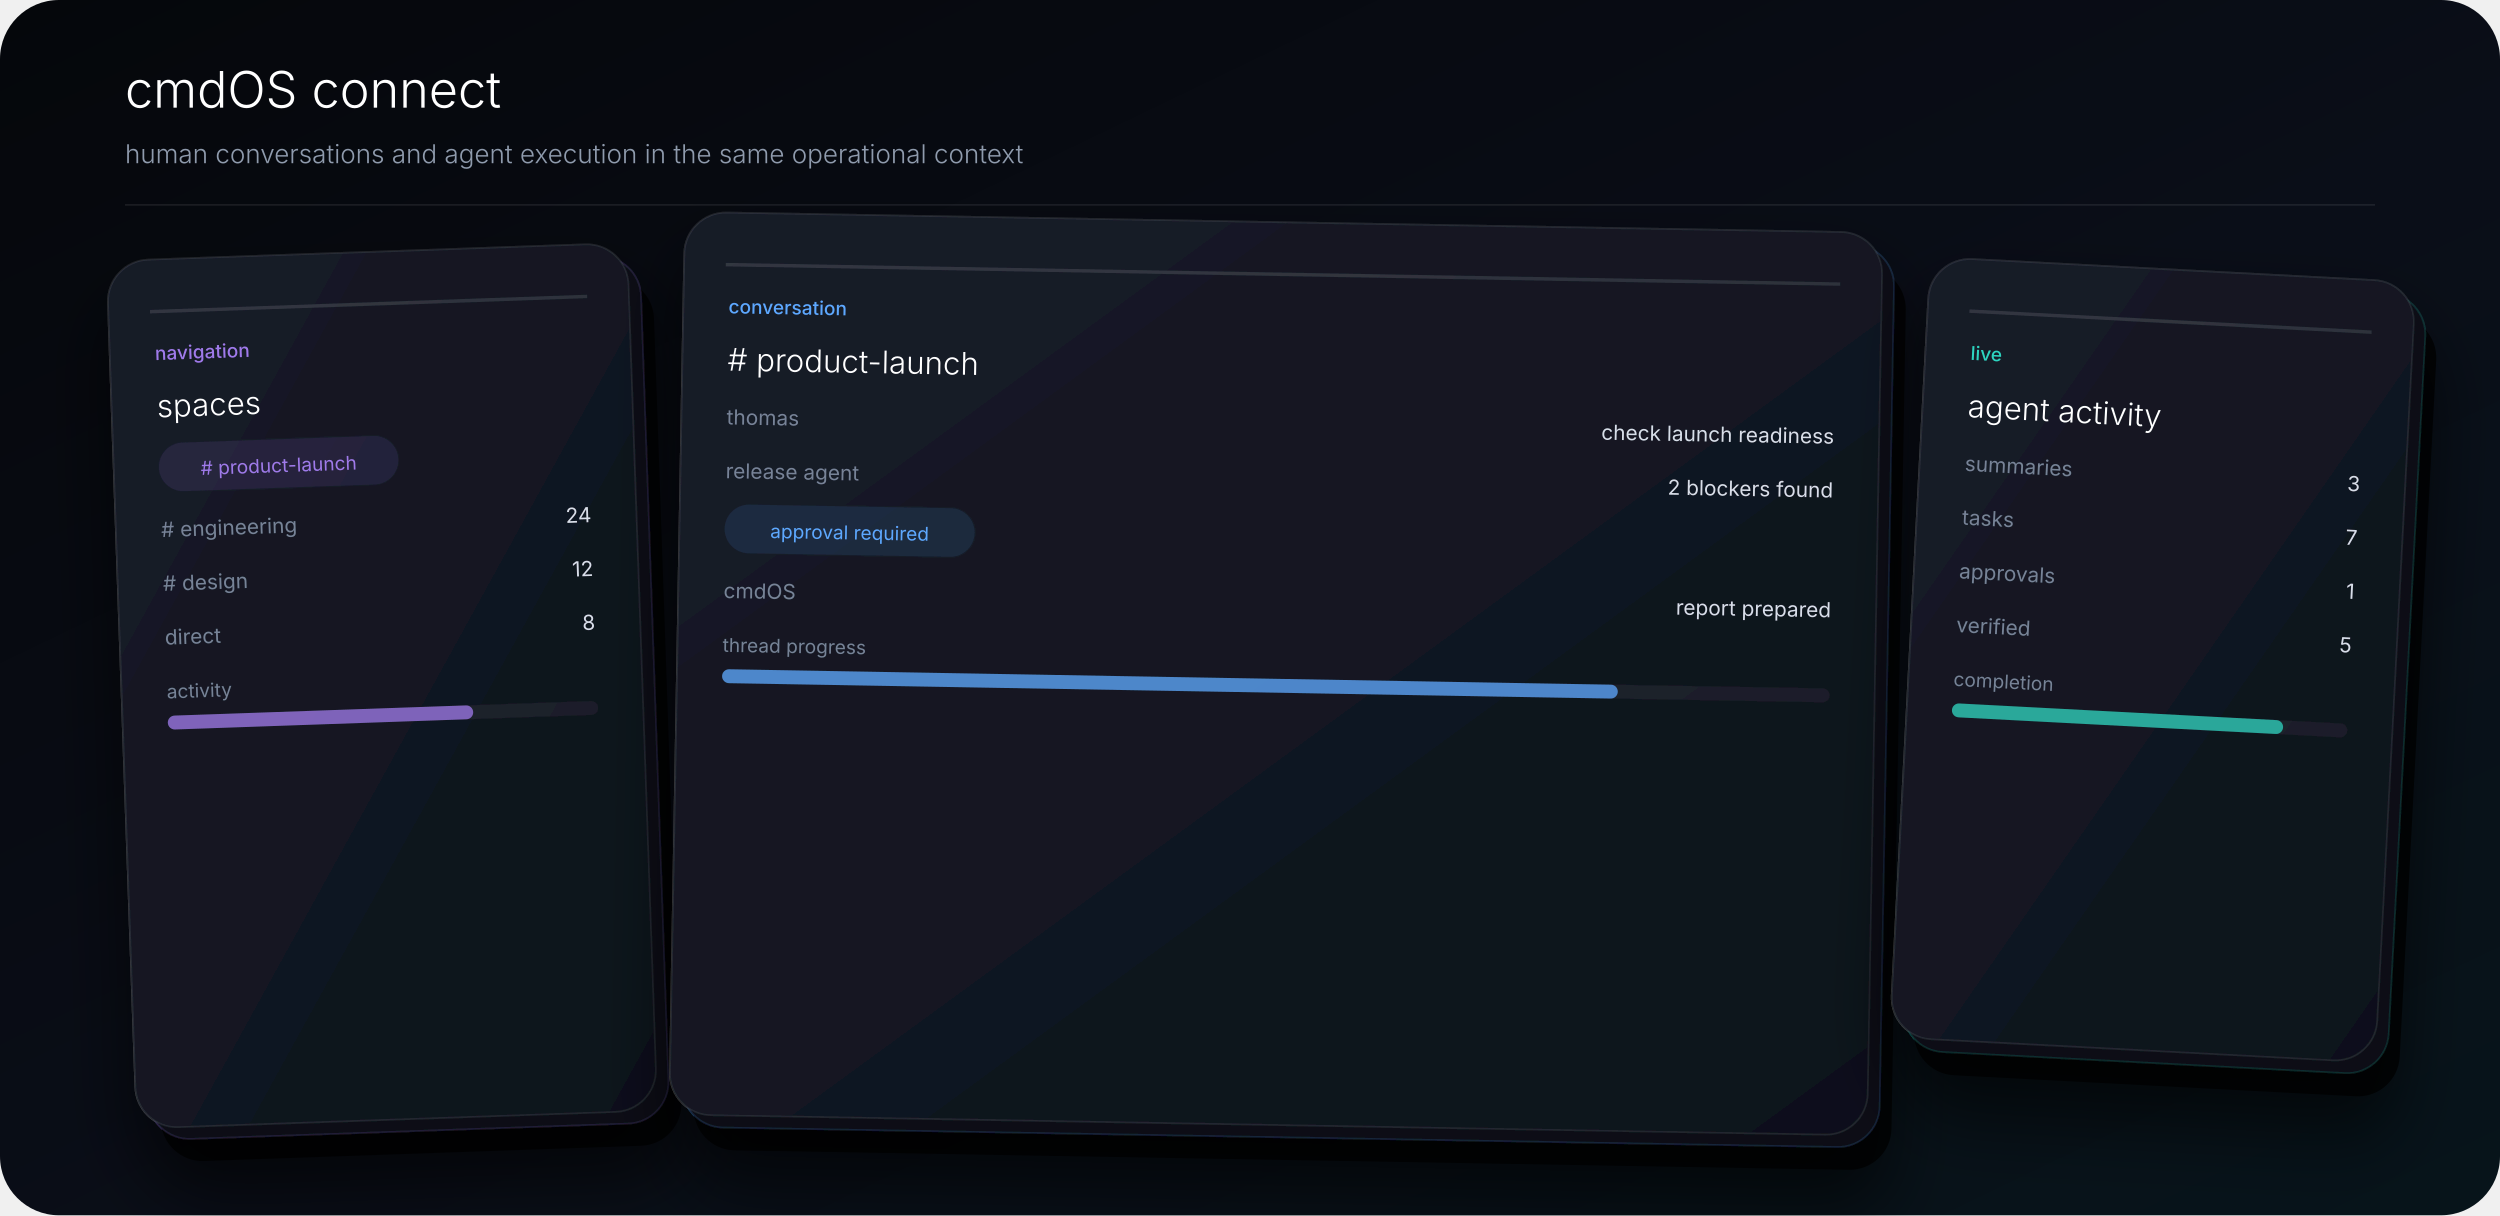
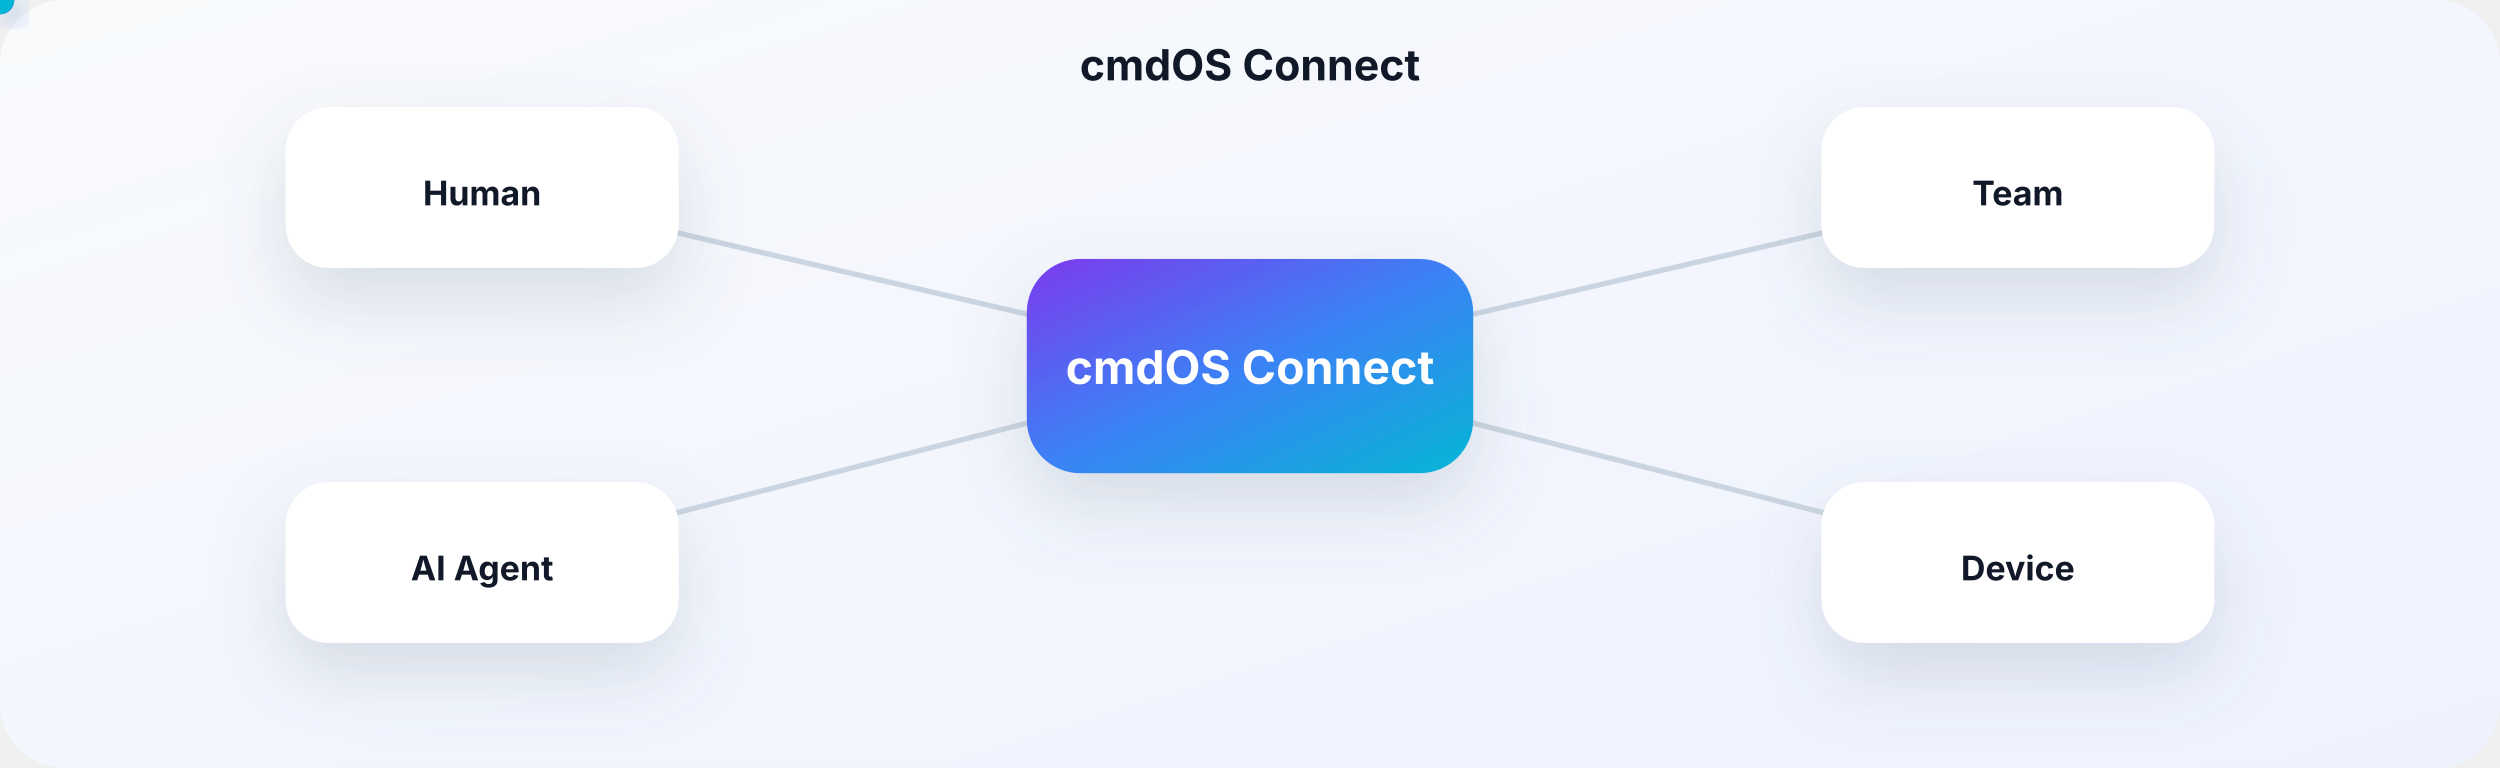
- <svg xmlns="http://www.w3.org/2000/svg" width="1440" height="700" viewBox="0 0 1440 700">
+ <svg xmlns="http://www.w3.org/2000/svg" width="1400" height="430" viewBox="0 0 1400 430">
  <defs>
    <linearGradient id="bg" x1="0" y1="0" x2="1" y2="1">
-       <stop offset="0" stop-color="#05070b" />
-       <stop offset=".55" stop-color="#0a0e18" />
-       <stop offset="1" stop-color="#07141a" />
+       <stop offset="0" stop-color="#F8FAFC" />
+       <stop offset="1" stop-color="#EEF2FF" />
    </linearGradient>
-     <linearGradient id="surface" x1="0" y1="0" x2="1" y2="1">
-       <stop offset="0" stop-color="#171c28" />
-       <stop offset="1" stop-color="#0d111a" />
+     <linearGradient id="accent" x1="0" y1="0" x2="1" y2="1">
+       <stop offset="0" stop-color="#7C3AED" />
+       <stop offset="0.5" stop-color="#3B82F6" />
+       <stop offset="1" stop-color="#06B6D4" />
    </linearGradient>
-     <linearGradient id="surface2" x1="0" y1="0" x2="1" y2="1">
-       <stop offset="0" stop-color="#202736" />
-       <stop offset="1" stop-color="#111722" />
-     </linearGradient>
-     <linearGradient id="brand" x1="0" y1="0" x2="1" y2="1">
-       <stop offset="0" stop-color="#9f7aea" />
-       <stop offset=".5" stop-color="#5da8ff" />
-       <stop offset="1" stop-color="#2dd4bf" />
-     </linearGradient>
-     <linearGradient id="metal" x1="0" y1="0" x2="1" y2="1">
-       <stop offset="0" stop-color="#f8fafc" />
-       <stop offset=".25" stop-color="#64748b" />
-       <stop offset=".52" stop-color="#ffffff" />
-       <stop offset=".78" stop-color="#334155" />
-       <stop offset="1" stop-color="#cbd5e1" />
-     </linearGradient>
-     <radialGradient id="orb">
-       <stop offset="0" stop-color="#7c3aed" stop-opacity=".28" />
-       <stop offset=".55" stop-color="#38bdf8" stop-opacity=".10" />
-       <stop offset="1" stop-color="#05070b" stop-opacity="0" />
-     </radialGradient>
-     <filter id="shadow" x="-80%" y="-80%" width="260%" height="260%">
-       <feDropShadow dx="0" dy="24" stdDeviation="20" flood-color="#000000" flood-opacity=".62" />
+     <filter id="shadow" x="-30%" y="-30%" width="160%" height="160%">
+       <feDropShadow dx="0" dy="18" stdDeviation="20" flood-color="#64748B" flood-opacity=".20" />
    </filter>
-     <filter id="smallShadow" x="-50%" y="-50%" width="200%" height="200%">
-       <feDropShadow dx="0" dy="12" stdDeviation="10" flood-color="#000000" flood-opacity=".48" />
-     </filter>
-     <filter id="glow" x="-100%" y="-100%" width="300%" height="300%">
-       <feGaussianBlur stdDeviation="7" result="blur" />
+     <filter id="glow" x="-50%" y="-50%" width="200%" height="200%">
+       <feGaussianBlur stdDeviation="8" result="b" />
      <feMerge>
-         <feMergeNode in="blur" />
+         <feMergeNode in="b" />
        <feMergeNode in="SourceGraphic" />
      </feMerge>
    </filter>
  </defs>
-   <rect width="1440" height="700" rx="34" fill="url(#bg)" />
-   <text x="72" y="62" font-family="Inter,Arial,sans-serif" font-size="29" font-weight="350" fill="#ffffff">cmdOS connect</text>
-   <text x="72" y="94" font-family="Inter,Arial,sans-serif" font-size="15" font-weight="300" fill="#8f9bad">human conversations and agent execution in the same operational context</text>
-   <line x1="72" y1="118" x2="1368" y2="118" stroke="#ffffff" stroke-opacity=".08" />
-   <g transform="translate(70 145) rotate(-2 150.0 250.0)" filter="url(#shadow)">
-     <rect x="14" y="20" width="300" height="500" rx="24" fill="#020305" opacity=".78" />
-     <rect x="7.0" y="7.0" width="300" height="500" rx="24" fill="#0b0f17" stroke="#9f7aea" stroke-opacity=".16" />
-     <rect width="300" height="500" rx="24" fill="url(#surface)" stroke="#ffffff" stroke-opacity=".09" />
-     <path d="M24 30 H276" stroke="#ffffff" stroke-opacity=".12" stroke-width="2" />
-     <text x="26" y="58" font-family="Inter,Arial,sans-serif" font-size="11" font-weight="500" fill="#9f7aea">navigation</text>
-     <text x="26" y="91" font-family="Inter,Arial,sans-serif" font-size="18" font-weight="350" fill="#ffffff">spaces</text>
-     <rect x="26" y="106" width="138" height="28" rx="14" fill="#9f7aea" opacity=".12" stroke="#9f7aea" stroke-opacity=".18" />
-     <text x="95.0" y="125" text-anchor="middle" font-family="Inter,Arial,sans-serif" font-size="11" fill="#9f7aea"># product-launch</text>
-     <text x="26" y="160" font-family="Inter,Arial,sans-serif" font-size="12" fill="#778397"># engineering</text>
-     <text x="274" y="160" text-anchor="end" font-family="Inter,Arial,sans-serif" font-size="12" fill="#d8dee9">24</text>
-     <text x="26" y="191" font-family="Inter,Arial,sans-serif" font-size="12" fill="#778397"># design</text>
-     <text x="274" y="191" text-anchor="end" font-family="Inter,Arial,sans-serif" font-size="12" fill="#d8dee9">12</text>
-     <text x="26" y="222" font-family="Inter,Arial,sans-serif" font-size="12" fill="#778397">direct</text>
-     <text x="274" y="222" text-anchor="end" font-family="Inter,Arial,sans-serif" font-size="12" fill="#d8dee9">8</text>
-     <text x="26" y="253" font-family="Inter,Arial,sans-serif" font-size="11" fill="#778397">activity</text>
-     <rect x="26" y="263" width="248" height="8" rx="4" fill="#ffffff" opacity=".05" />
-     <rect x="26" y="263" width="176" height="8" rx="4" fill="#9f7aea" opacity=".75" />
+   <rect width="1400" height="430" rx="36" fill="url(#bg)" />
+   <text x="700" y="45" text-anchor="middle" font-family="Inter,Arial,sans-serif" font-size="24" font-weight="700" fill="#111827">cmdOS Connect</text>
+   <g stroke="#CBD5E1" stroke-width="3">
+     <path d="M700 205L270 105M700 205L1130 105M700 205L270 315M700 205L1130 315" />
  </g>
-   <g transform="translate(390 128) rotate(1 345.0 260.0)" filter="url(#shadow)">
-     <rect x="14" y="20" width="690" height="520" rx="24" fill="#020305" opacity=".78" />
-     <rect x="7.0" y="7.0" width="690" height="520" rx="24" fill="#0b0f17" stroke="#5da8ff" stroke-opacity=".16" />
-     <rect width="690" height="520" rx="24" fill="url(#surface)" stroke="#ffffff" stroke-opacity=".09" />
-     <path d="M24 30 H666" stroke="#ffffff" stroke-opacity=".12" stroke-width="2" />
-     <text x="26" y="58" font-family="Inter,Arial,sans-serif" font-size="11" font-weight="500" fill="#5da8ff">conversation</text>
-     <text x="26" y="91" font-family="Inter,Arial,sans-serif" font-size="18" font-weight="350" fill="#ffffff"># product-launch</text>
-     <text x="26" y="122" font-family="Inter,Arial,sans-serif" font-size="12" fill="#778397">thomas</text>
-     <text x="664" y="122" text-anchor="end" font-family="Inter,Arial,sans-serif" font-size="12" fill="#d8dee9">check launch readiness</text>
-     <text x="26" y="153" font-family="Inter,Arial,sans-serif" font-size="12" fill="#778397">release agent</text>
-     <text x="664" y="153" text-anchor="end" font-family="Inter,Arial,sans-serif" font-size="12" fill="#d8dee9">2 blockers found</text>
-     <rect x="26" y="168" width="144" height="28" rx="14" fill="#5da8ff" opacity=".12" stroke="#5da8ff" stroke-opacity=".18" />
-     <text x="98.0" y="187" text-anchor="middle" font-family="Inter,Arial,sans-serif" font-size="11" fill="#5da8ff">approval required</text>
-     <text x="26" y="222" font-family="Inter,Arial,sans-serif" font-size="12" fill="#778397">cmdOS</text>
-     <text x="664" y="222" text-anchor="end" font-family="Inter,Arial,sans-serif" font-size="12" fill="#d8dee9">report prepared</text>
-     <text x="26" y="253" font-family="Inter,Arial,sans-serif" font-size="11" fill="#778397">thread progress</text>
-     <rect x="26" y="263" width="638" height="8" rx="4" fill="#ffffff" opacity=".05" />
-     <rect x="26" y="263" width="516" height="8" rx="4" fill="#5da8ff" opacity=".75" />
+   <g filter="url(#shadow)" font-family="Inter,Arial,sans-serif">
+     <rect x="575" y="145" width="250" height="120" rx="30" fill="url(#accent)" />
+     <rect x="160" y="60" width="220" height="90" rx="24" fill="#FFFFFF" />
+     <rect x="1020" y="60" width="220" height="90" rx="24" fill="#FFFFFF" />
+     <rect x="160" y="270" width="220" height="90" rx="24" fill="#FFFFFF" />
+     <rect x="1020" y="270" width="220" height="90" rx="24" fill="#FFFFFF" />
  </g>
-   <g transform="translate(1100 155) rotate(3 140.0 225.0)" filter="url(#shadow)">
-     <rect x="14" y="20" width="280" height="450" rx="24" fill="#020305" opacity=".78" />
-     <rect x="7.0" y="7.0" width="280" height="450" rx="24" fill="#0b0f17" stroke="#2dd4bf" stroke-opacity=".16" />
-     <rect width="280" height="450" rx="24" fill="url(#surface)" stroke="#ffffff" stroke-opacity=".09" />
-     <path d="M24 30 H256" stroke="#ffffff" stroke-opacity=".12" stroke-width="2" />
-     <text x="26" y="58" font-family="Inter,Arial,sans-serif" font-size="11" font-weight="500" fill="#2dd4bf">live</text>
-     <text x="26" y="91" font-family="Inter,Arial,sans-serif" font-size="18" font-weight="350" fill="#ffffff">agent activity</text>
-     <text x="26" y="122" font-family="Inter,Arial,sans-serif" font-size="12" fill="#778397">summaries</text>
-     <text x="254" y="122" text-anchor="end" font-family="Inter,Arial,sans-serif" font-size="12" fill="#d8dee9">3</text>
-     <text x="26" y="153" font-family="Inter,Arial,sans-serif" font-size="12" fill="#778397">tasks</text>
-     <text x="254" y="153" text-anchor="end" font-family="Inter,Arial,sans-serif" font-size="12" fill="#d8dee9">7</text>
-     <text x="26" y="184" font-family="Inter,Arial,sans-serif" font-size="12" fill="#778397">approvals</text>
-     <text x="254" y="184" text-anchor="end" font-family="Inter,Arial,sans-serif" font-size="12" fill="#d8dee9">1</text>
-     <text x="26" y="215" font-family="Inter,Arial,sans-serif" font-size="12" fill="#778397">verified</text>
-     <text x="254" y="215" text-anchor="end" font-family="Inter,Arial,sans-serif" font-size="12" fill="#d8dee9">5</text>
-     <text x="26" y="246" font-family="Inter,Arial,sans-serif" font-size="11" fill="#778397">completion</text>
-     <rect x="26" y="256" width="228" height="8" rx="4" fill="#ffffff" opacity=".05" />
-     <rect x="26" y="256" width="191" height="8" rx="4" fill="#2dd4bf" opacity=".75" />
+   <g font-family="Inter,Arial,sans-serif" text-anchor="middle">
+     <text x="700" y="215" font-size="26" font-weight="700" fill="#FFFFFF">cmdOS Connect</text>
+     <text x="270" y="115" font-size="19" font-weight="700" fill="#111827">Human</text>
+     <text x="1130" y="115" font-size="19" font-weight="700" fill="#111827">Team</text>
+     <text x="270" y="325" font-size="19" font-weight="700" fill="#111827">AI Agent</text>
+     <text x="1130" y="325" font-size="19" font-weight="700" fill="#111827">Device</text>
  </g>
+   <circle r="8" fill="#7C3AED" filter="url(#glow)">
+     <animateMotion dur="3.8s" repeatCount="indefinite" path="M700 205L270 105L1130 105L700 205" />
+   </circle>
+   <circle r="8" fill="#06B6D4" filter="url(#glow)">
+     <animateMotion dur="4.2s" begin=".8s" repeatCount="indefinite" path="M700 205L1130 315L270 315L700 205" />
+   </circle>
</svg>
